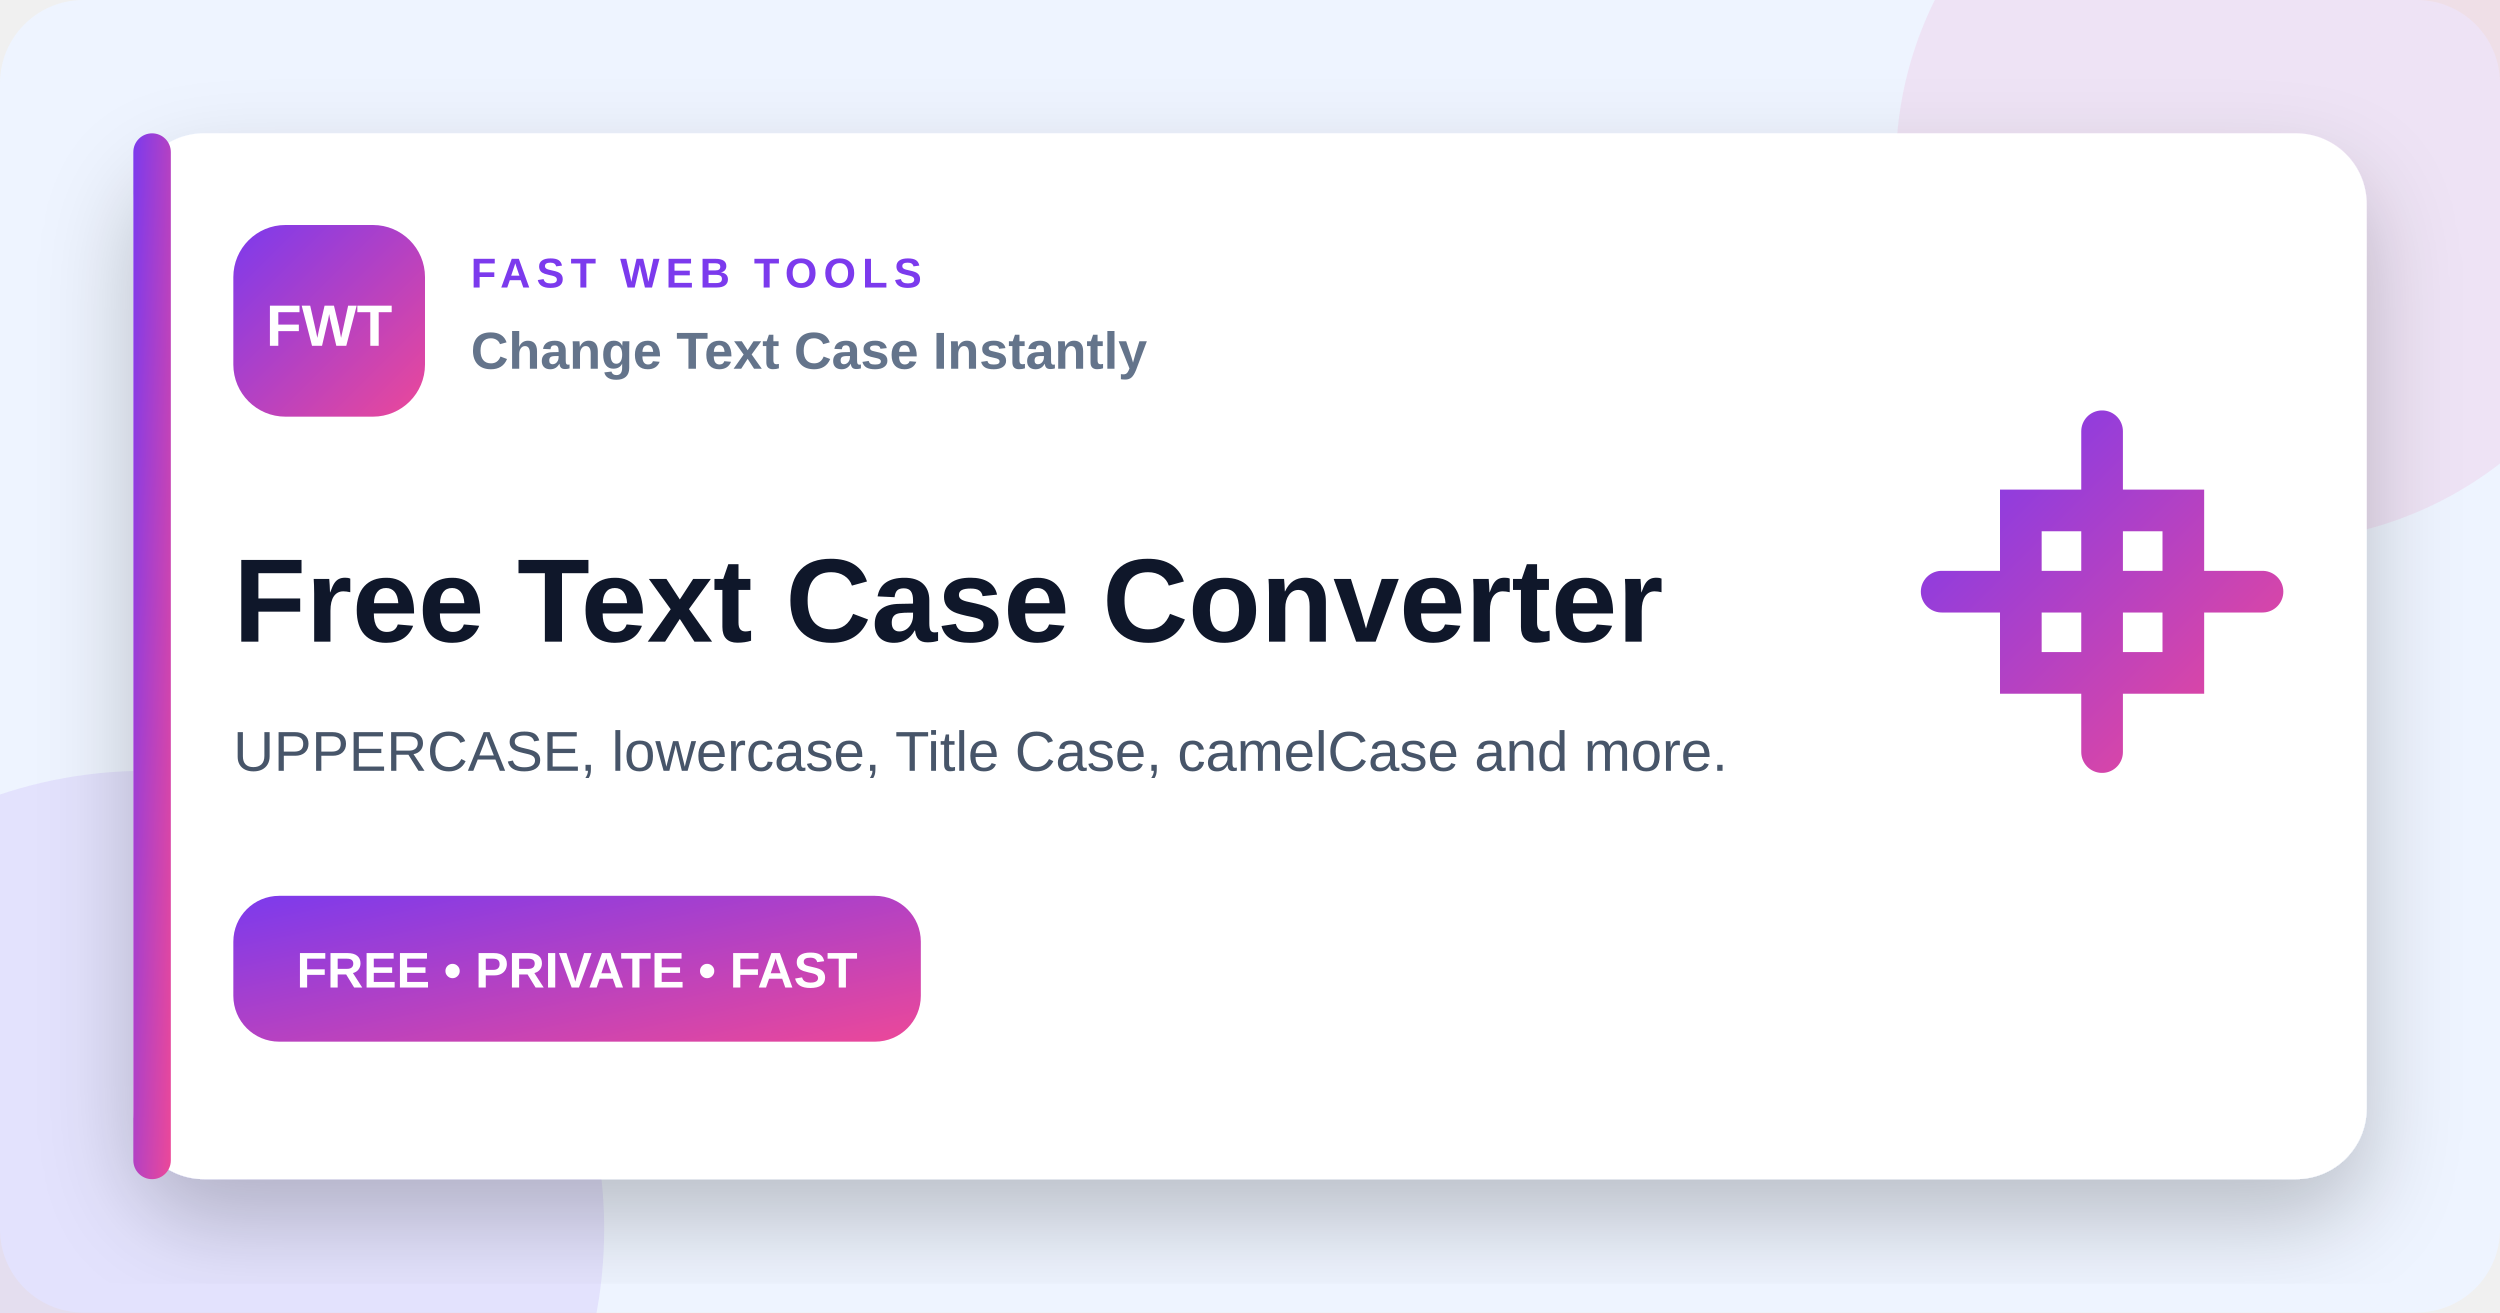
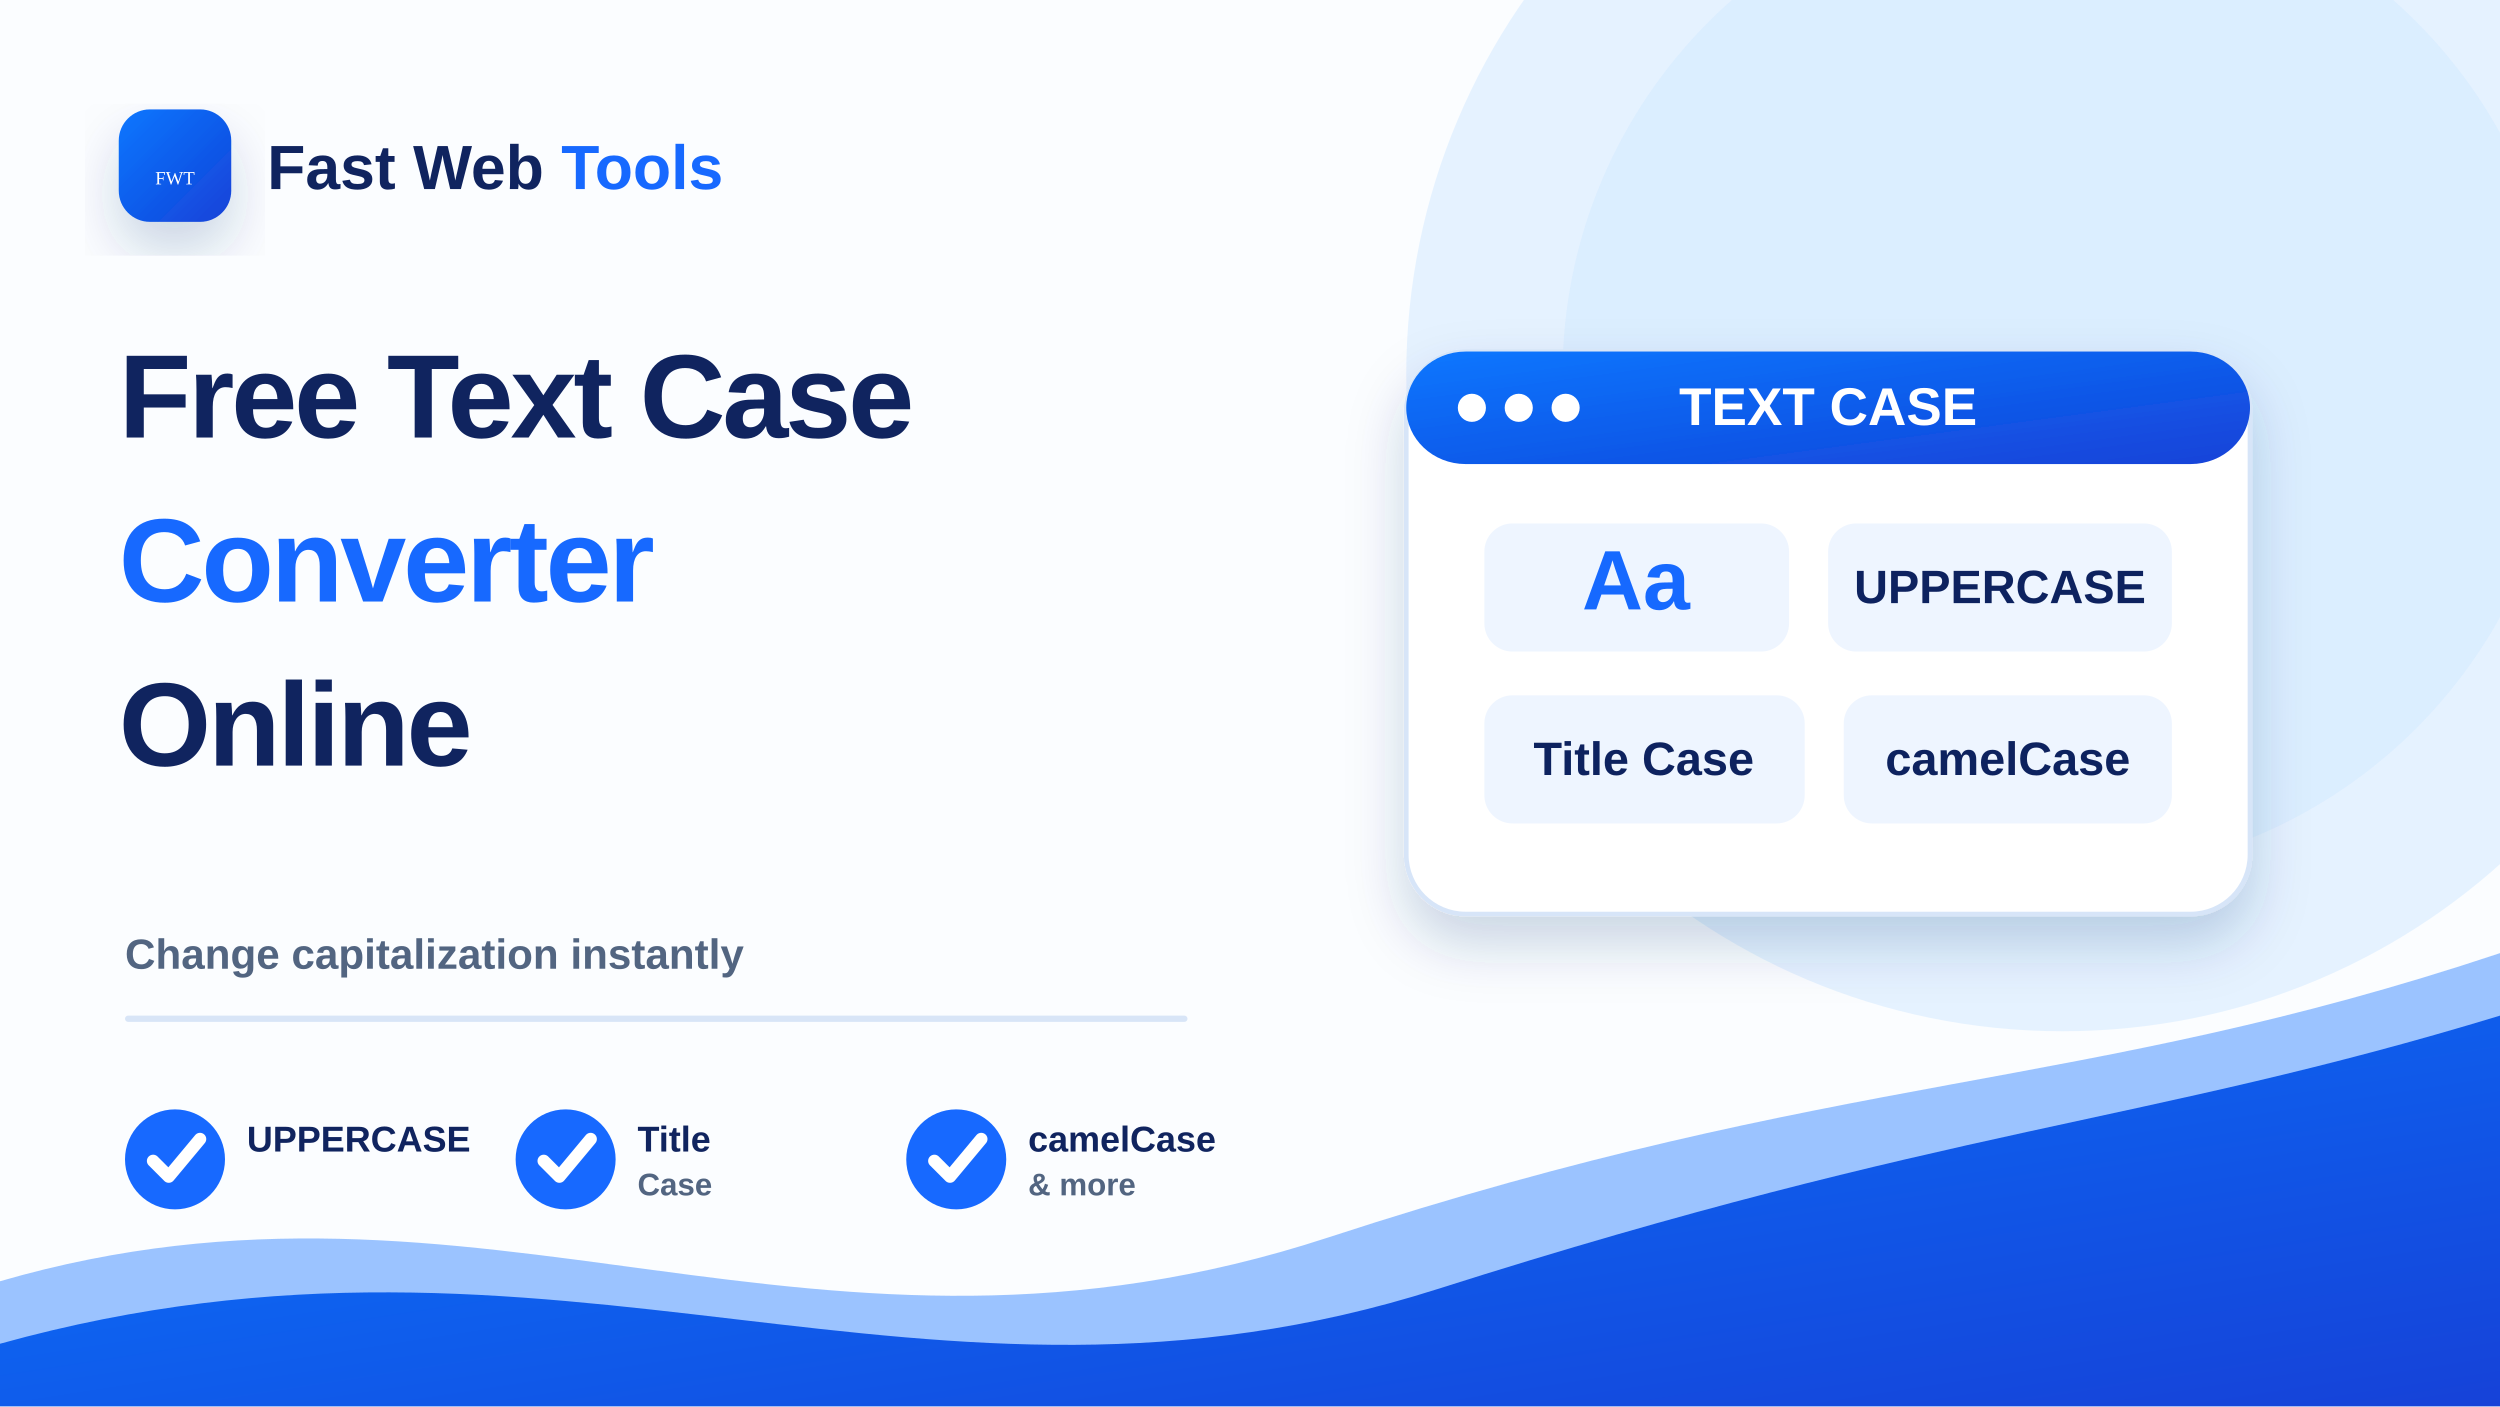
- <svg xmlns="http://www.w3.org/2000/svg" width="1200" height="630" viewBox="0 0 1200 630" role="img" aria-labelledby="title desc">
+ <svg xmlns="http://www.w3.org/2000/svg" width="1600" height="900" viewBox="0 0 1600 900" role="img" aria-labelledby="title desc">
  <defs>
-     <linearGradient id="g" x1="0" y1="0" x2="1" y2="1">
-       <stop stop-color="#7c3aed" />
-       <stop offset="1" stop-color="#ec4899" />
+     <linearGradient id="blue" x1="0" y1="0" x2="1" y2="1">
+       <stop stop-color="#0877ff" />
+       <stop offset="1" stop-color="#1642d8" />
    </linearGradient>
-     <filter id="s">
-       <feDropShadow dx="0" dy="20" stdDeviation="22" flood-opacity=".22" />
+     <linearGradient id="red" x1="0" y1="0" x2="1" y2="1">
+       <stop stop-color="#ff3c45" />
+       <stop offset="1" stop-color="#d90008" />
+     </linearGradient>
+     <filter id="shadow" x="-30%" y="-30%" width="160%" height="160%">
+       <feDropShadow dx="0" dy="18" stdDeviation="18" flood-color="#0b3475" flood-opacity=".20" />
    </filter>
+     <marker id="arrow" markerWidth="7" markerHeight="7" refX="6" refY="3.5" orient="auto">
+       <path d="M0 0L7 3.5 0 7z" fill="#1769ff" />
+     </marker>
+     <style>.brand{font:900 40px Arial;fill:#10245f}.brandBlue{fill:#1769ff}.hero{font:900 76px Arial;letter-spacing:-2px}.sub{font:700 27px Arial;fill:#526581}.feature{font:900 23px Arial;fill:#10245f}.feature2{font:700 20px Arial;fill:#526581}.tag{font:900 34px Arial;fill:white}.badgeText{font:900 30px Arial;fill:#1769ff}.smallStrong{font:900 30px Arial;fill:#10245f}.caseBig{font:900 54px Arial;fill:#1769ff}.urlText{font:700 22px Arial;fill:#163568}.statusGreen{font:900 28px Arial;fill:#16a34a}.metaBlue{font:700 29px Arial;fill:#1557cf}.metaUrl{font:600 21px Arial;fill:#16833f}.metaBody{font:500 22px Arial;fill:#53627b}.codeText{font:900 25px Arial;fill:#1769ff}</style>
  </defs>
-   <rect width="1200" height="630" rx="40" fill="#eef4ff" />
-   <circle cx="1090" cy="80" r="180" fill="#ec4899" opacity=".10" />
-   <circle cx="70" cy="590" r="220" fill="#7c3aed" opacity=".10" />
-   <rect x="64" y="64" width="1072" height="502" rx="34" fill="white" filter="url(#s)" />
-   <rect x="64" y="64" width="18" height="502" rx="9" fill="url(#g)" />
-   <rect x="112" y="108" width="92" height="92" rx="25" fill="url(#g)" />
-   <text x="158" y="166" text-anchor="middle" font-family="Arial" font-size="28" font-weight="800" fill="white">FWT</text>
-   <text x="226" y="138" font-family="Arial" font-size="20" font-weight="800" letter-spacing="3" fill="#7c3aed">FAST WEB TOOLS</text>
-   <text x="226" y="177" font-family="Arial" font-size="25" font-weight="700" fill="#64748b">Change Text Case Instantly</text>
-   <text x="112" y="308" font-family="Arial" font-size="57" font-weight="800" fill="#0f172a">Free Text Case Converter</text>
-   <text x="112" y="370" font-family="Arial" font-size="27" fill="#475569">UPPERCASE, lowercase, Title Case, camelCase and more.</text>
-   <rect x="112" y="430" width="330" height="70" rx="22" fill="url(#g)" />
-   <text x="277" y="474" text-anchor="middle" font-family="Arial" font-size="24" font-weight="800" fill="white">FREE • PRIVATE • FAST</text>
-   <path d="M970 245h78v78h-78z M932 284h154 M1009 207v154" stroke="url(#g)" stroke-width="20" stroke-linecap="round" fill="none" />
+   <rect width="1600" height="900" fill="#fbfdff" />
+   <circle cx="1320" cy="240" r="420" fill="#e5f2ff" />
+   <circle cx="1320" cy="240" r="320" fill="#d8ecff" opacity=".75" />
+   <path d="M0 820C310 730 520 900 850 792S1330 700 1600 610V900H0z" fill="#257dff" opacity=".45" />
+   <path d="M0 860C360 760 590 930 920 825S1370 720 1600 650V900H0z" fill="url(#blue)" />
+   <g transform="translate(76,70)">
+     <rect width="72" height="72" rx="20" fill="url(#blue)" filter="url(#shadow)" />
+     <text x="36" y="48" text-anchor="middle" font="900 25px Arial" fill="white">FWT</text>
+     <text x="95" y="51" class="brand">Fast Web <tspan class="brandBlue">Tools</tspan>
+     </text>
+   </g>
+   <text x="76" y="280" class="hero" fill="#10245f">Free Text Case</text>
+   <text x="76" y="385" class="hero" fill="#1769ff">Converter</text>
+   <text x="76" y="490" class="hero" fill="#10245f">Online</text>
+   <text x="80" y="620" class="sub">Change capitalization instantly</text>
+   <rect x="80" y="650" width="680" height="4" rx="2" fill="#d8e5f7" />
+   <g transform="translate(80,710)">
+     <circle cx="32" cy="32" r="32" fill="#1769ff" />
+     <path d="M18 33l10 10 20-24" stroke="white" stroke-width="8" fill="none" stroke-linecap="round" stroke-linejoin="round" />
+     <text x="78" y="27" class="feature">UPPERCASE</text>
+     <text x="78" y="55" class="feature2" />
+   </g>
+   <g transform="translate(330,710)">
+     <circle cx="32" cy="32" r="32" fill="#1769ff" />
+     <path d="M18 33l10 10 20-24" stroke="white" stroke-width="8" fill="none" stroke-linecap="round" stroke-linejoin="round" />
+     <text x="78" y="27" class="feature">Title</text>
+     <text x="78" y="55" class="feature2">Case</text>
+   </g>
+   <g transform="translate(580,710)">
+     <circle cx="32" cy="32" r="32" fill="#1769ff" />
+     <path d="M18 33l10 10 20-24" stroke="white" stroke-width="8" fill="none" stroke-linecap="round" stroke-linejoin="round" />
+     <text x="78" y="27" class="feature">camelCase</text>
+     <text x="78" y="55" class="feature2">&amp; more</text>
+   </g>
+   <g filter="url(#shadow)">
+     <rect x="900" y="225" width="540" height="360" rx="38" fill="white" stroke="#d7e5f8" stroke-width="3" />
+     <rect x="900" y="225" width="540" height="72" rx="38" fill="url(#blue)" />
+     <circle cx="942" cy="261" r="9" fill="white" />
+     <circle cx="972" cy="261" r="9" fill="white" />
+     <circle cx="1002" cy="261" r="9" fill="white" />
+     <text x="1170" y="272" text-anchor="middle" class="tag">TEXT CASE</text>
+     <rect x="950" y="335" width="195" height="82" rx="18" fill="#eef5ff" />
+     <text x="1047" y="390" text-anchor="middle" class="caseBig">Aa</text>
+     <rect x="1170" y="335" width="220" height="82" rx="18" fill="#eef5ff" />
+     <text x="1280" y="386" text-anchor="middle" class="smallStrong">UPPERCASE</text>
+     <rect x="950" y="445" width="205" height="82" rx="18" fill="#eef5ff" />
+     <text x="1052" y="496" text-anchor="middle" class="smallStrong">Title Case</text>
+     <rect x="1180" y="445" width="210" height="82" rx="18" fill="#eef5ff" />
+     <text x="1285" y="496" text-anchor="middle" class="smallStrong">camelCase</text>
+   </g>
</svg>
